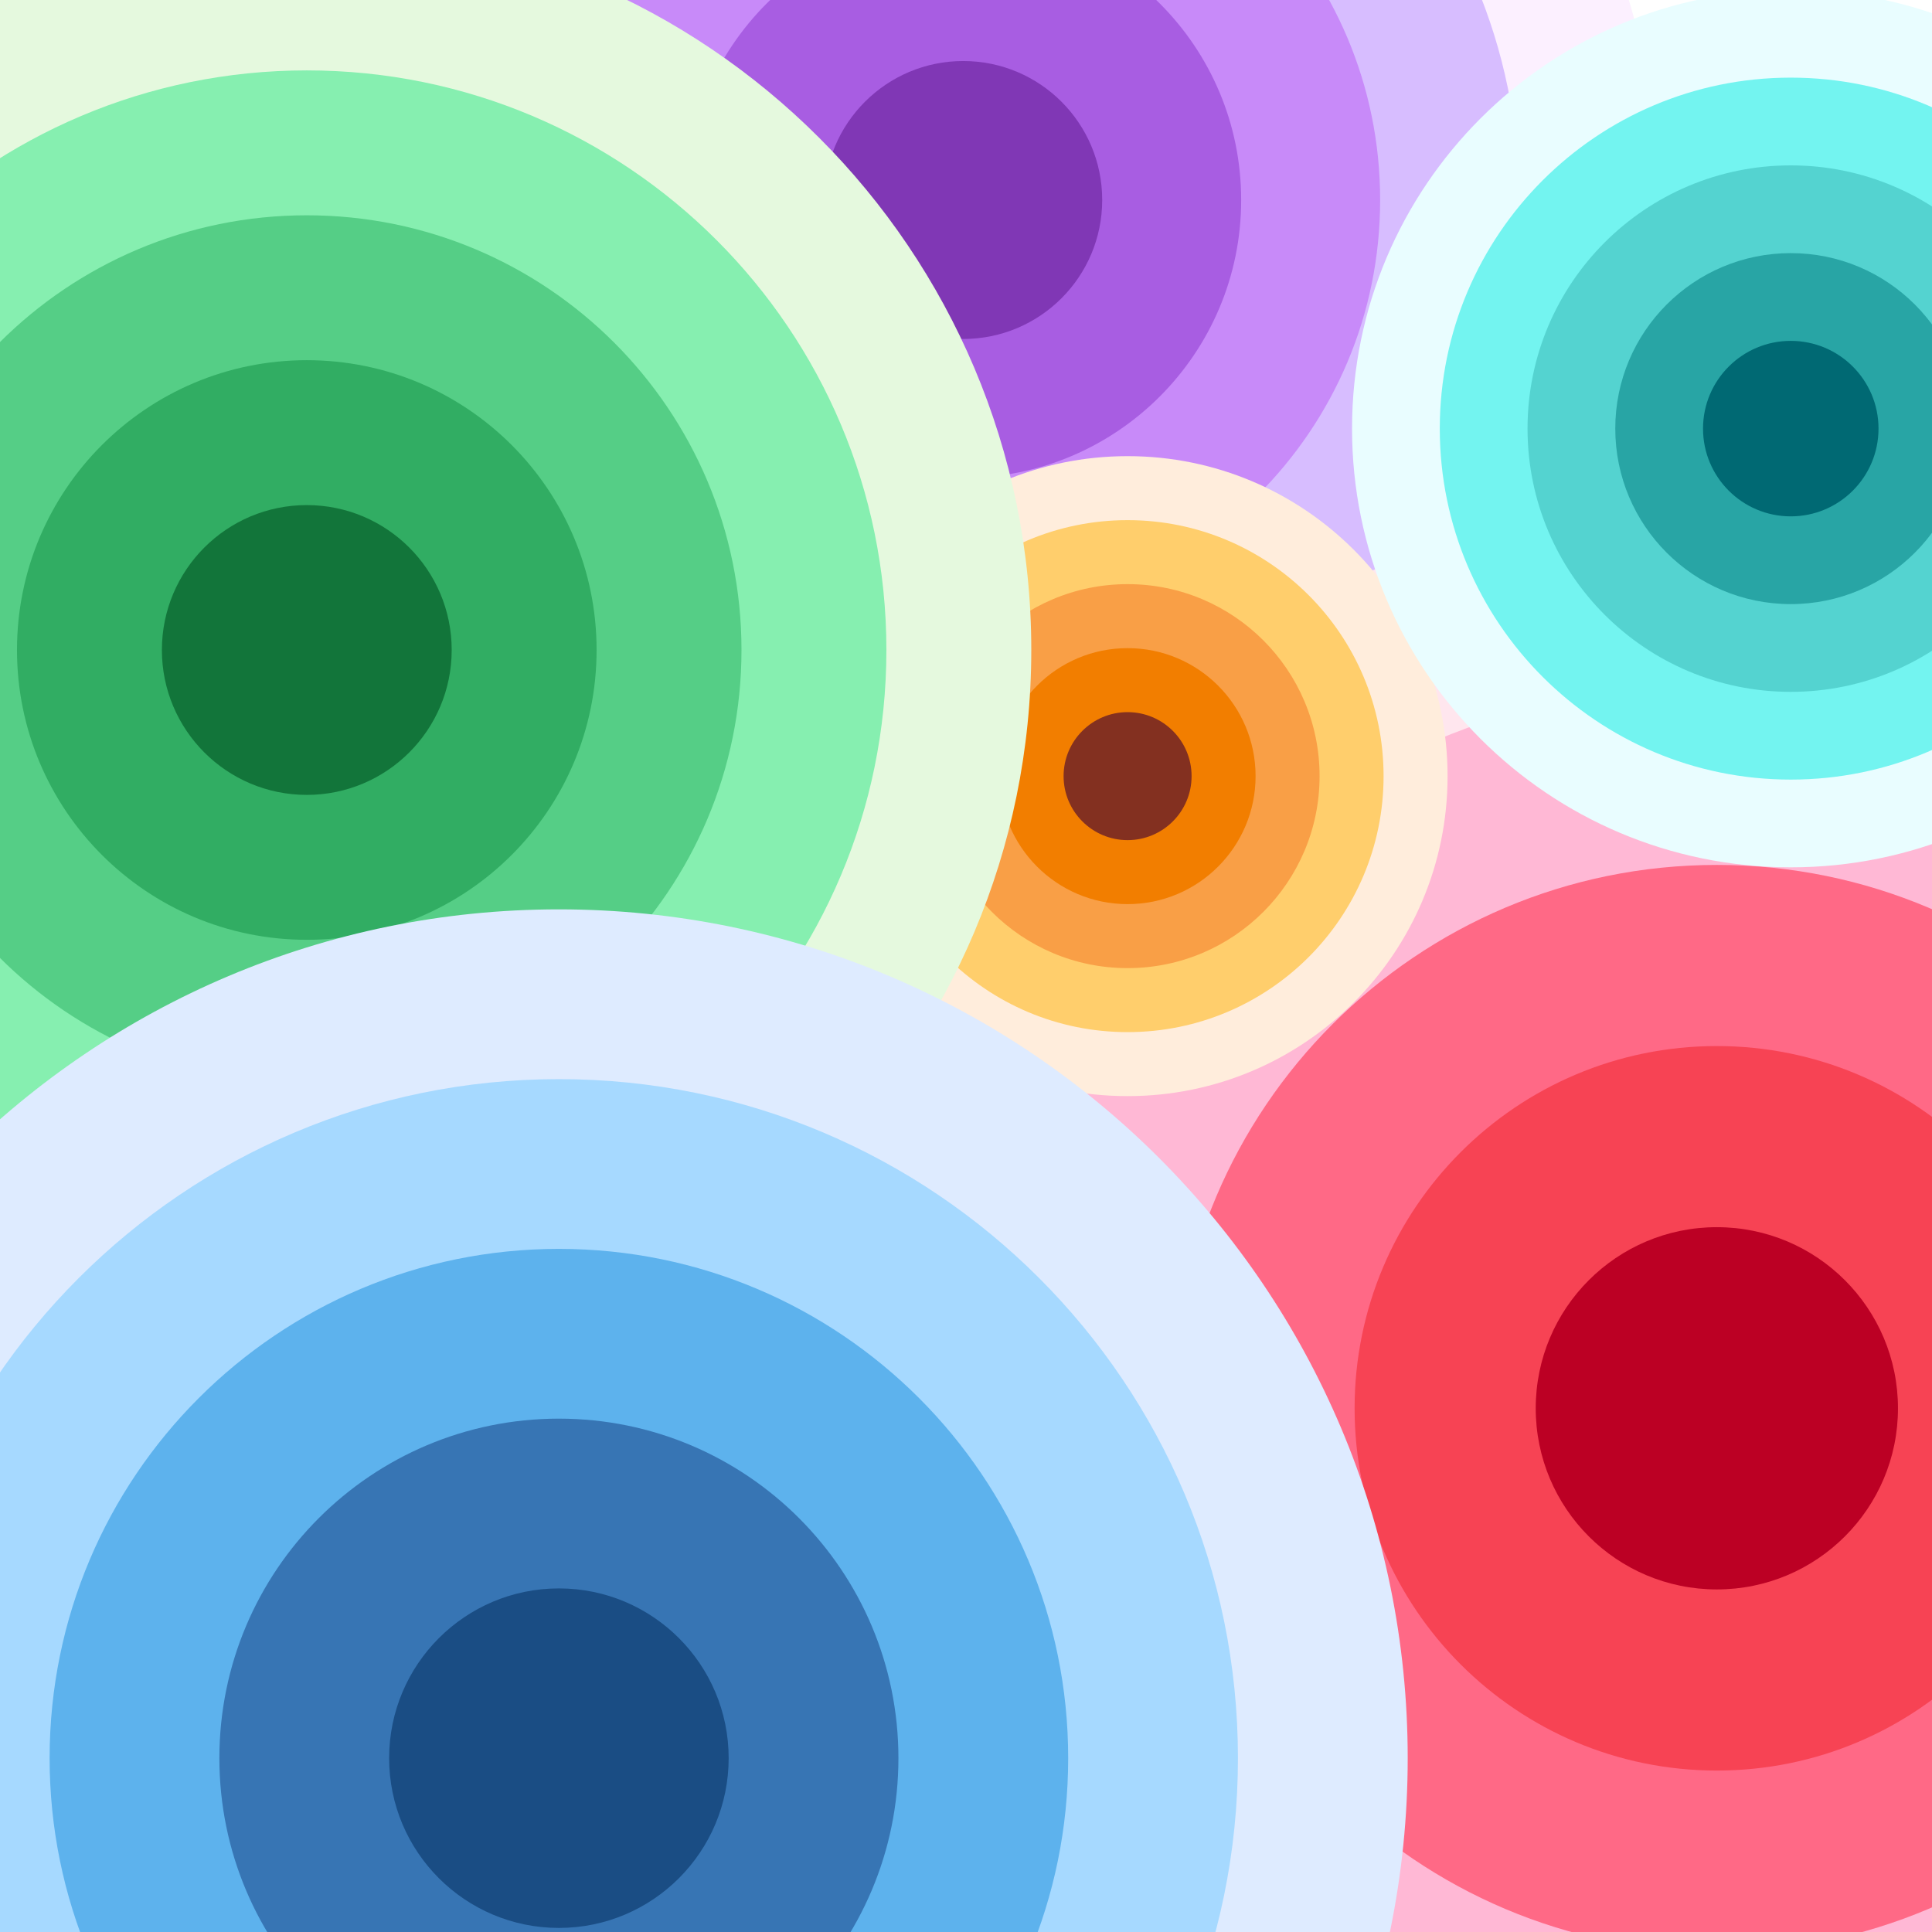
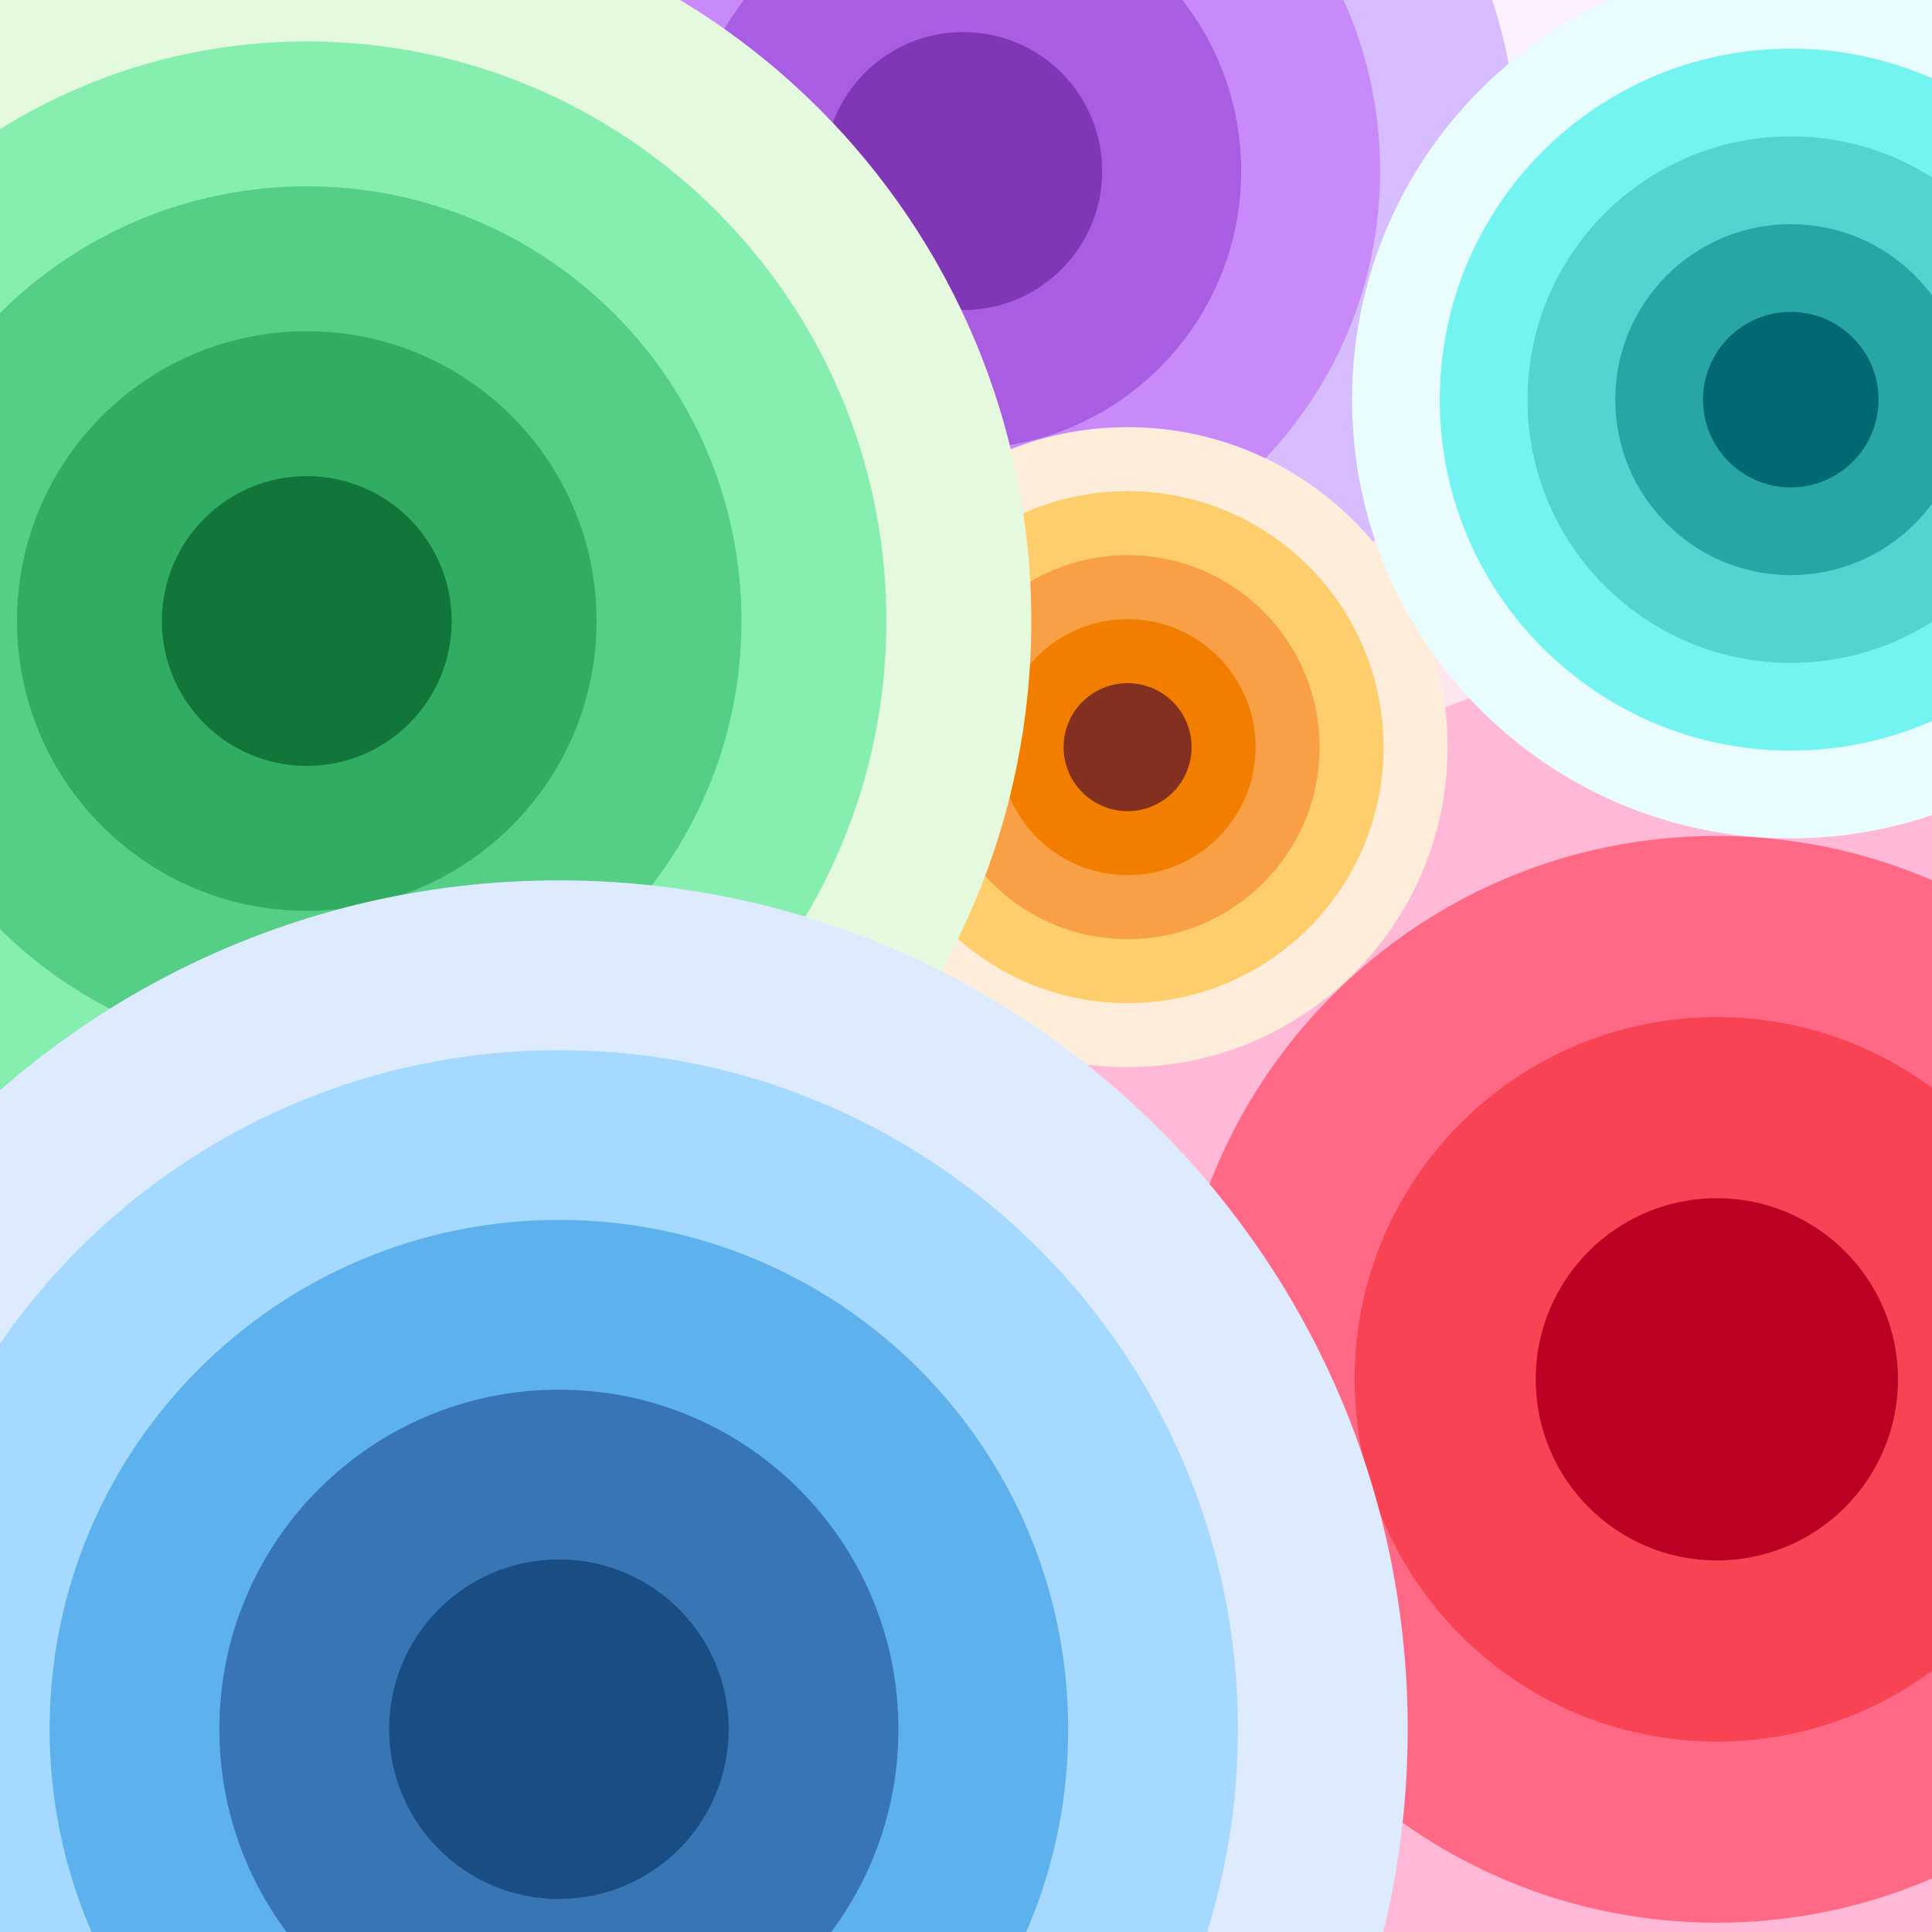
<svg xmlns="http://www.w3.org/2000/svg" version="1.1" id="Layer_1_copy" x="0px" y="0px" viewBox="0 0 1600 1600" style="enable-background:new 0 0 1600 1600;" xml:space="preserve">
  <style type="text/css">
	.st0{fill:#FCF0FF;}
	.st1{fill:#D7BDFF;}
	.st2{fill:#C88AF9;}
	.st3{fill:#A85DE2;}
	.st4{fill:#8037B5;}
	.st5{fill:#BB73EA;}
	.st6{fill:#F74354;}
	.st7{fill:#FF5A72;}
	.st8{fill:#BC0024;}
	.st9{fill:#FFB8D5;}
	.st10{fill:#7A32A5;}
	.st11{fill:#12753A;}
	.st12{fill:#31AD63;}
	.st13{fill:#86EFB0;}
	.st14{fill:#55CE86;}
	.st15{fill:#1E3C68;}
	.st16{fill:#3775B4;}
	.st17{fill:#A6D9FF;}
	.st18{fill:#DEEBFF;}
	.st19{fill:#FFE6EE;}
	.st20{fill:#FF6986;}
	.st21{fill:#FFEDDC;}
	.st22{fill:#FFCE6C;}
	.st23{fill:#F99F46;}
	.st24{fill:#F27E00;}
	.st25{fill:#833020;}
	.st26{fill:#E5F9DE;}
	.st27{fill:#E9FDFF;}
	.st28{fill:#73F4F0;}
	.st29{fill:#54D3D0;}
	.st30{fill:#28A5A5;}
	.st31{fill:#006973;}
	.st32{fill:#5DB2ED;}
	.st33{fill:#1A4D84;}
</style>
  <g>
-     <circle class="st0" cx="797.703" cy="165.63" r="575.462" />
-     <circle class="st1" cx="797.703" cy="165.63" r="460.369" />
-     <circle class="st2" cx="797.703" cy="165.63" r="345.277" />
-     <circle class="st3" cx="797.703" cy="165.63" r="230.185" />
-     <circle class="st4" cx="797.703" cy="165.63" r="115.092" />
+     <circle class="st0" cx="797.703" cy="141.63" r="575.462" />
+     <circle class="st1" cx="797.703" cy="141.63" r="460.369" />
+     <circle class="st2" cx="797.703" cy="141.63" r="345.277" />
+     <circle class="st3" cx="797.703" cy="141.63" r="230.185" />
+     <circle class="st4" cx="797.703" cy="141.63" r="115.092" />
  </g>
-   <rect x="2761.608" y="-1636.373" class="st5" width="1600" height="1600" />
+   <rect x="2561.608" y="-10.703" class="st5" width="1600" height="1600" />
  <g>
-     <rect x="3561.608" y="-1636.373" class="st6" width="800" height="851.938" />
-     <path class="st7" d="M3561.608-1636.373h400v446.161c0,82.843-67.157,150-150,150h-250V-1636.373z" />
-     <rect x="3961.608" y="-1636.373" class="st8" width="400" height="400" />
-     <path class="st9" d="M3961.608-1534.453h50c82.843,0,150,67.157,150,150v148.08h-200V-1534.453z" />
+     <rect x="3361.608" y="-10.703" class="st6" width="800" height="851.938" />
+     <path class="st7" d="M3361.608-10.703h400v446.161c0,82.843-67.157,150-150,150h-250V-10.703z" />
+     <rect x="3761.608" y="-10.703" class="st8" width="400" height="400" />
+     <path class="st9" d="M3761.608,91.217h50c82.843,0,150,67.157,150,150v148.08h-200V91.217z" />
  </g>
  <g>
-     <path class="st5" d="M3561.608-1636.373v800h-800v-650c0-82.843,67.157-150,150-150H3561.608z" />
-     <path class="st10" d="M3561.608-1636.373v400h-446.161c-82.843,0-150-67.157-150-150v-250H3561.608z" />
-     <rect x="3161.608" y="-1236.373" class="st1" width="400" height="400" />
-     <path class="st0" d="M3459.688-1236.373v50c0,82.843-67.157,150-150,150h-148.08v-200H3459.688z" />
+     <path class="st5" d="M3361.608-10.703v800h-800v-650c0-82.843,67.157-150,150-150H3361.608z" />
+     <path class="st10" d="M3361.608-10.703v400h-446.161c-82.843,0-150-67.157-150-150v-250H3361.608z" />
+     <rect x="2961.607" y="389.297" class="st1" width="400" height="400" />
+     <path class="st0" d="M3259.688,389.297v50c0,82.843-67.157,150-150,150h-148.08v-200H3259.688z" />
  </g>
  <g>
-     <rect x="3613.546" y="-784.435" class="st11" width="748.062" height="748.062" />
-     <path class="st12" d="M3613.546-784.435v374.031h417.195c77.464,0,140.262-62.797,140.262-140.262v-233.769H3613.546z" />
-     <rect x="3613.546" y="-410.404" class="st13" width="374.031" height="374.031" />
-     <path class="st14" d="M3708.849-410.404v46.754c0,77.464,62.797,140.262,140.262,140.262h138.466v-187.016H3708.849z" />
+     <rect x="3413.546" y="841.235" class="st11" width="748.062" height="748.062" />
+     <path class="st12" d="M3413.546,841.235v374.031h417.195c77.464,0,140.262-62.797,140.262-140.262V841.235H3413.546z" />
+     <rect x="3413.546" y="1215.266" class="st13" width="374.031" height="374.031" />
+     <path class="st14" d="M3508.849,1215.266v46.754c0,77.464,62.797,140.262,140.262,140.262h138.466v-187.016H3508.849z" />
  </g>
  <g>
-     <path class="st15" d="M3765.447-36.373H2761.608v-1003.839h815.62c103.951,0,188.22,84.269,188.22,188.22L3765.447-36.373   L3765.447-36.373z" />
-     <path class="st16" d="M3765.447-36.373h-501.919v-559.842c0-103.951,84.269-188.22,188.22-188.22h313.7L3765.447-36.373   L3765.447-36.373z" />
-     <rect x="2761.608" y="-538.293" class="st17" width="501.92" height="501.92" />
-     <path class="st18" d="M3263.528-164.262h-62.74c-103.951,0-188.22-84.269-188.22-188.22v-185.811h250.96L3263.528-164.262   L3263.528-164.262z" />
+     <path class="st15" d="M3565.447,1589.297H2561.608V585.458h815.62c103.951,0,188.22,84.269,188.22,188.22L3565.447,1589.297   L3565.447,1589.297z" />
+     <path class="st16" d="M3565.447,1589.297h-501.919v-559.842c0-103.951,84.269-188.22,188.22-188.22h313.7L3565.447,1589.297   L3565.447,1589.297z" />
+     <rect x="2561.608" y="1087.377" class="st17" width="501.92" height="501.92" />
+     <path class="st18" d="M3063.528,1461.408h-62.74c-103.951,0-188.22-84.269-188.22-188.22v-185.811h250.96V1461.408   L3063.528,1461.408z" />
  </g>
  <g>
-     <circle class="st19" cx="1421.823" cy="1166.297" r="750" />
-     <circle class="st9" cx="1421.823" cy="1166.297" r="600" />
-     <circle class="st20" cx="1421.823" cy="1166.297" r="450" />
-     <circle class="st6" cx="1421.823" cy="1166.297" r="300" />
-     <circle class="st8" cx="1421.823" cy="1166.297" r="150" />
+     <circle class="st19" cx="1421.823" cy="1142.297" r="750" />
+     <circle class="st9" cx="1421.823" cy="1142.297" r="600" />
+     <circle class="st20" cx="1421.823" cy="1142.297" r="450" />
+     <circle class="st6" cx="1421.823" cy="1142.297" r="300" />
+     <circle class="st8" cx="1421.823" cy="1142.297" r="150" />
  </g>
  <g>
-     <circle class="st21" cx="933.823" cy="642.76" r="265" />
-     <circle class="st22" cx="933.823" cy="642.76" r="212" />
-     <circle class="st23" cx="933.823" cy="642.76" r="159" />
-     <circle class="st24" cx="933.823" cy="642.76" r="106" />
-     <circle class="st25" cx="933.823" cy="642.76" r="53" />
+     <circle class="st21" cx="933.823" cy="618.76" r="265" />
+     <circle class="st22" cx="933.823" cy="618.76" r="212" />
+     <circle class="st23" cx="933.823" cy="618.76" r="159" />
+     <circle class="st24" cx="933.823" cy="618.76" r="106" />
+     <circle class="st25" cx="933.823" cy="618.76" r="53" />
  </g>
  <g>
-     <circle class="st26" cx="254.073" cy="538.297" r="600" />
-     <circle class="st13" cx="254.073" cy="538.297" r="480" />
-     <circle class="st14" cx="254.073" cy="538.297" r="360" />
-     <circle class="st12" cx="254.073" cy="538.297" r="240" />
-     <circle class="st11" cx="254.073" cy="538.297" r="120" />
+     <circle class="st26" cx="254.073" cy="514.297" r="600" />
+     <circle class="st13" cx="254.073" cy="514.297" r="480" />
+     <circle class="st14" cx="254.073" cy="514.297" r="360" />
+     <circle class="st12" cx="254.073" cy="514.297" r="240" />
+     <circle class="st11" cx="254.073" cy="514.297" r="120" />
  </g>
  <g>
-     <circle class="st27" cx="1483.04" cy="354.96" r="363.337" />
-     <circle class="st28" cx="1483.04" cy="354.96" r="290.67" />
-     <circle class="st29" cx="1483.04" cy="354.96" r="218.002" />
-     <circle class="st30" cx="1483.04" cy="354.96" r="145.335" />
-     <circle class="st31" cx="1483.04" cy="354.96" r="72.667" />
+     <circle class="st27" cx="1483.04" cy="330.96" r="363.337" />
+     <circle class="st28" cx="1483.04" cy="330.96" r="290.67" />
+     <circle class="st29" cx="1483.04" cy="330.96" r="218.002" />
+     <circle class="st30" cx="1483.04" cy="330.96" r="145.335" />
+     <circle class="st31" cx="1483.04" cy="330.96" r="72.667" />
  </g>
  <g>
-     <circle class="st18" cx="462.859" cy="1456.038" r="702.947" />
-     <circle class="st17" cx="462.859" cy="1456.038" r="562.357" />
-     <circle class="st32" cx="462.859" cy="1456.038" r="421.768" />
-     <circle class="st16" cx="462.859" cy="1456.038" r="281.179" />
-     <circle class="st33" cx="462.859" cy="1456.038" r="140.589" />
+     <circle class="st18" cx="462.859" cy="1432.038" r="702.947" />
+     <circle class="st17" cx="462.859" cy="1432.038" r="562.357" />
+     <circle class="st32" cx="462.859" cy="1432.038" r="421.768" />
+     <circle class="st16" cx="462.859" cy="1432.038" r="281.179" />
+     <circle class="st33" cx="462.859" cy="1432.038" r="140.589" />
  </g>
</svg>
